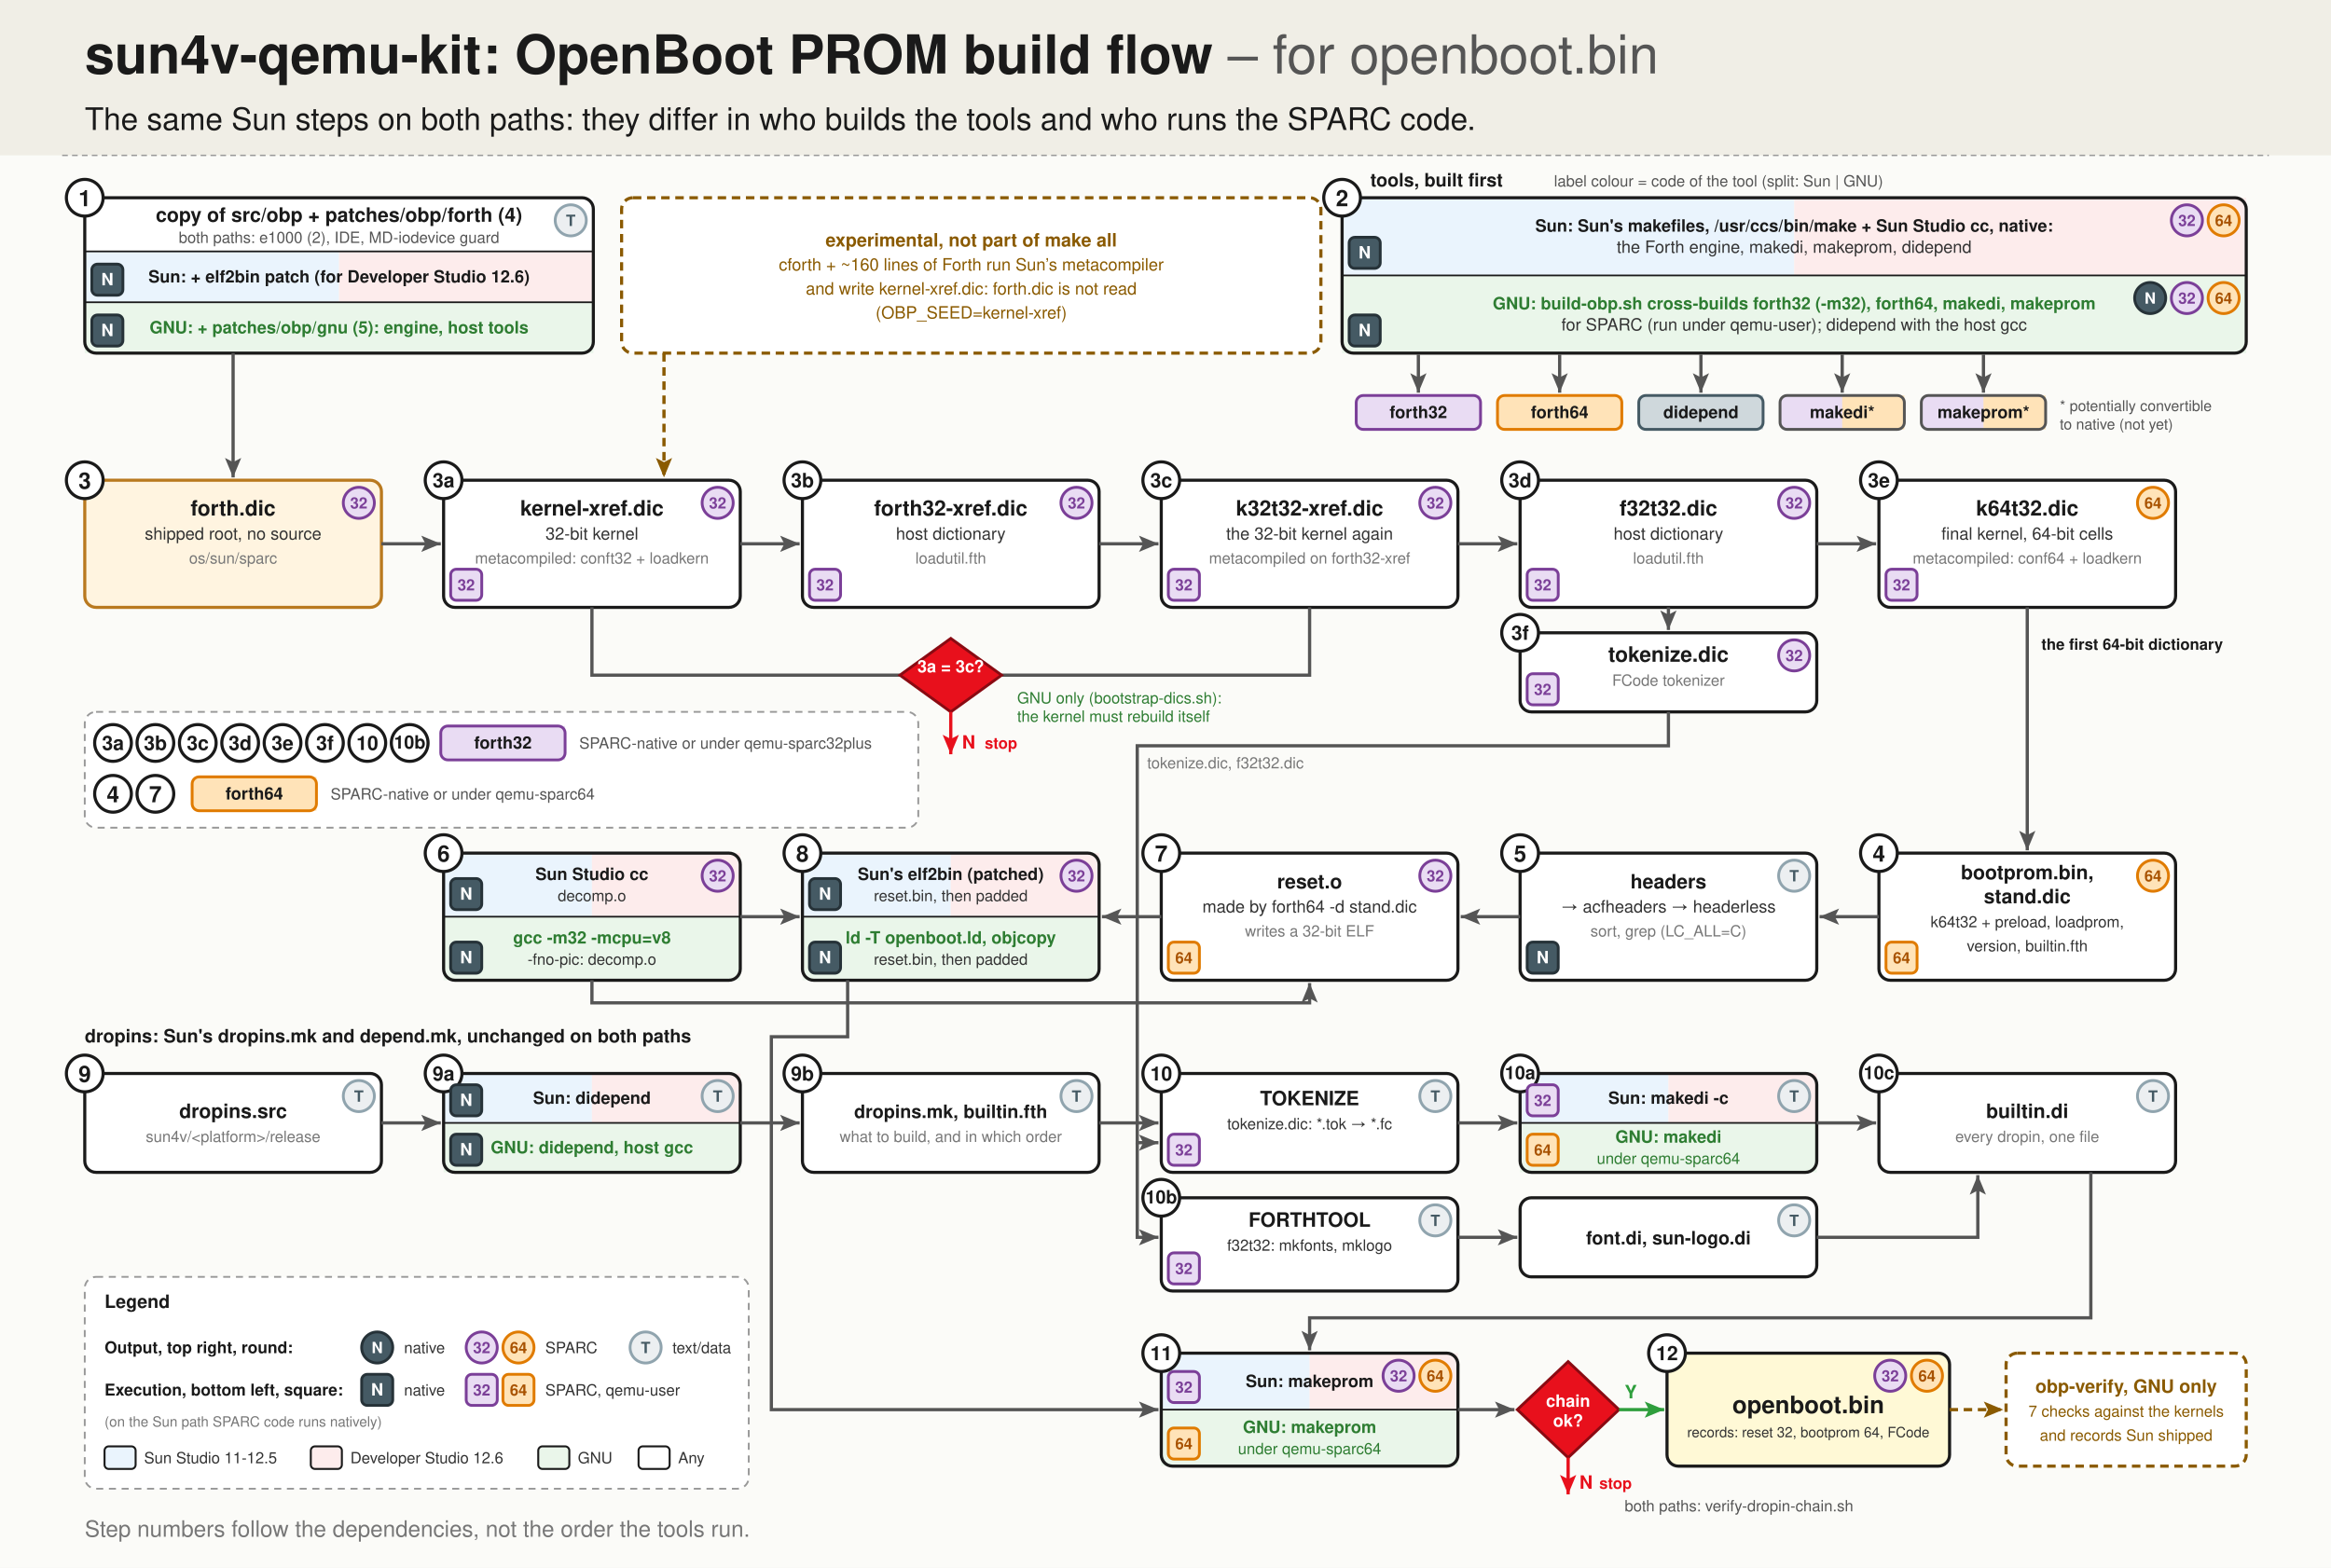
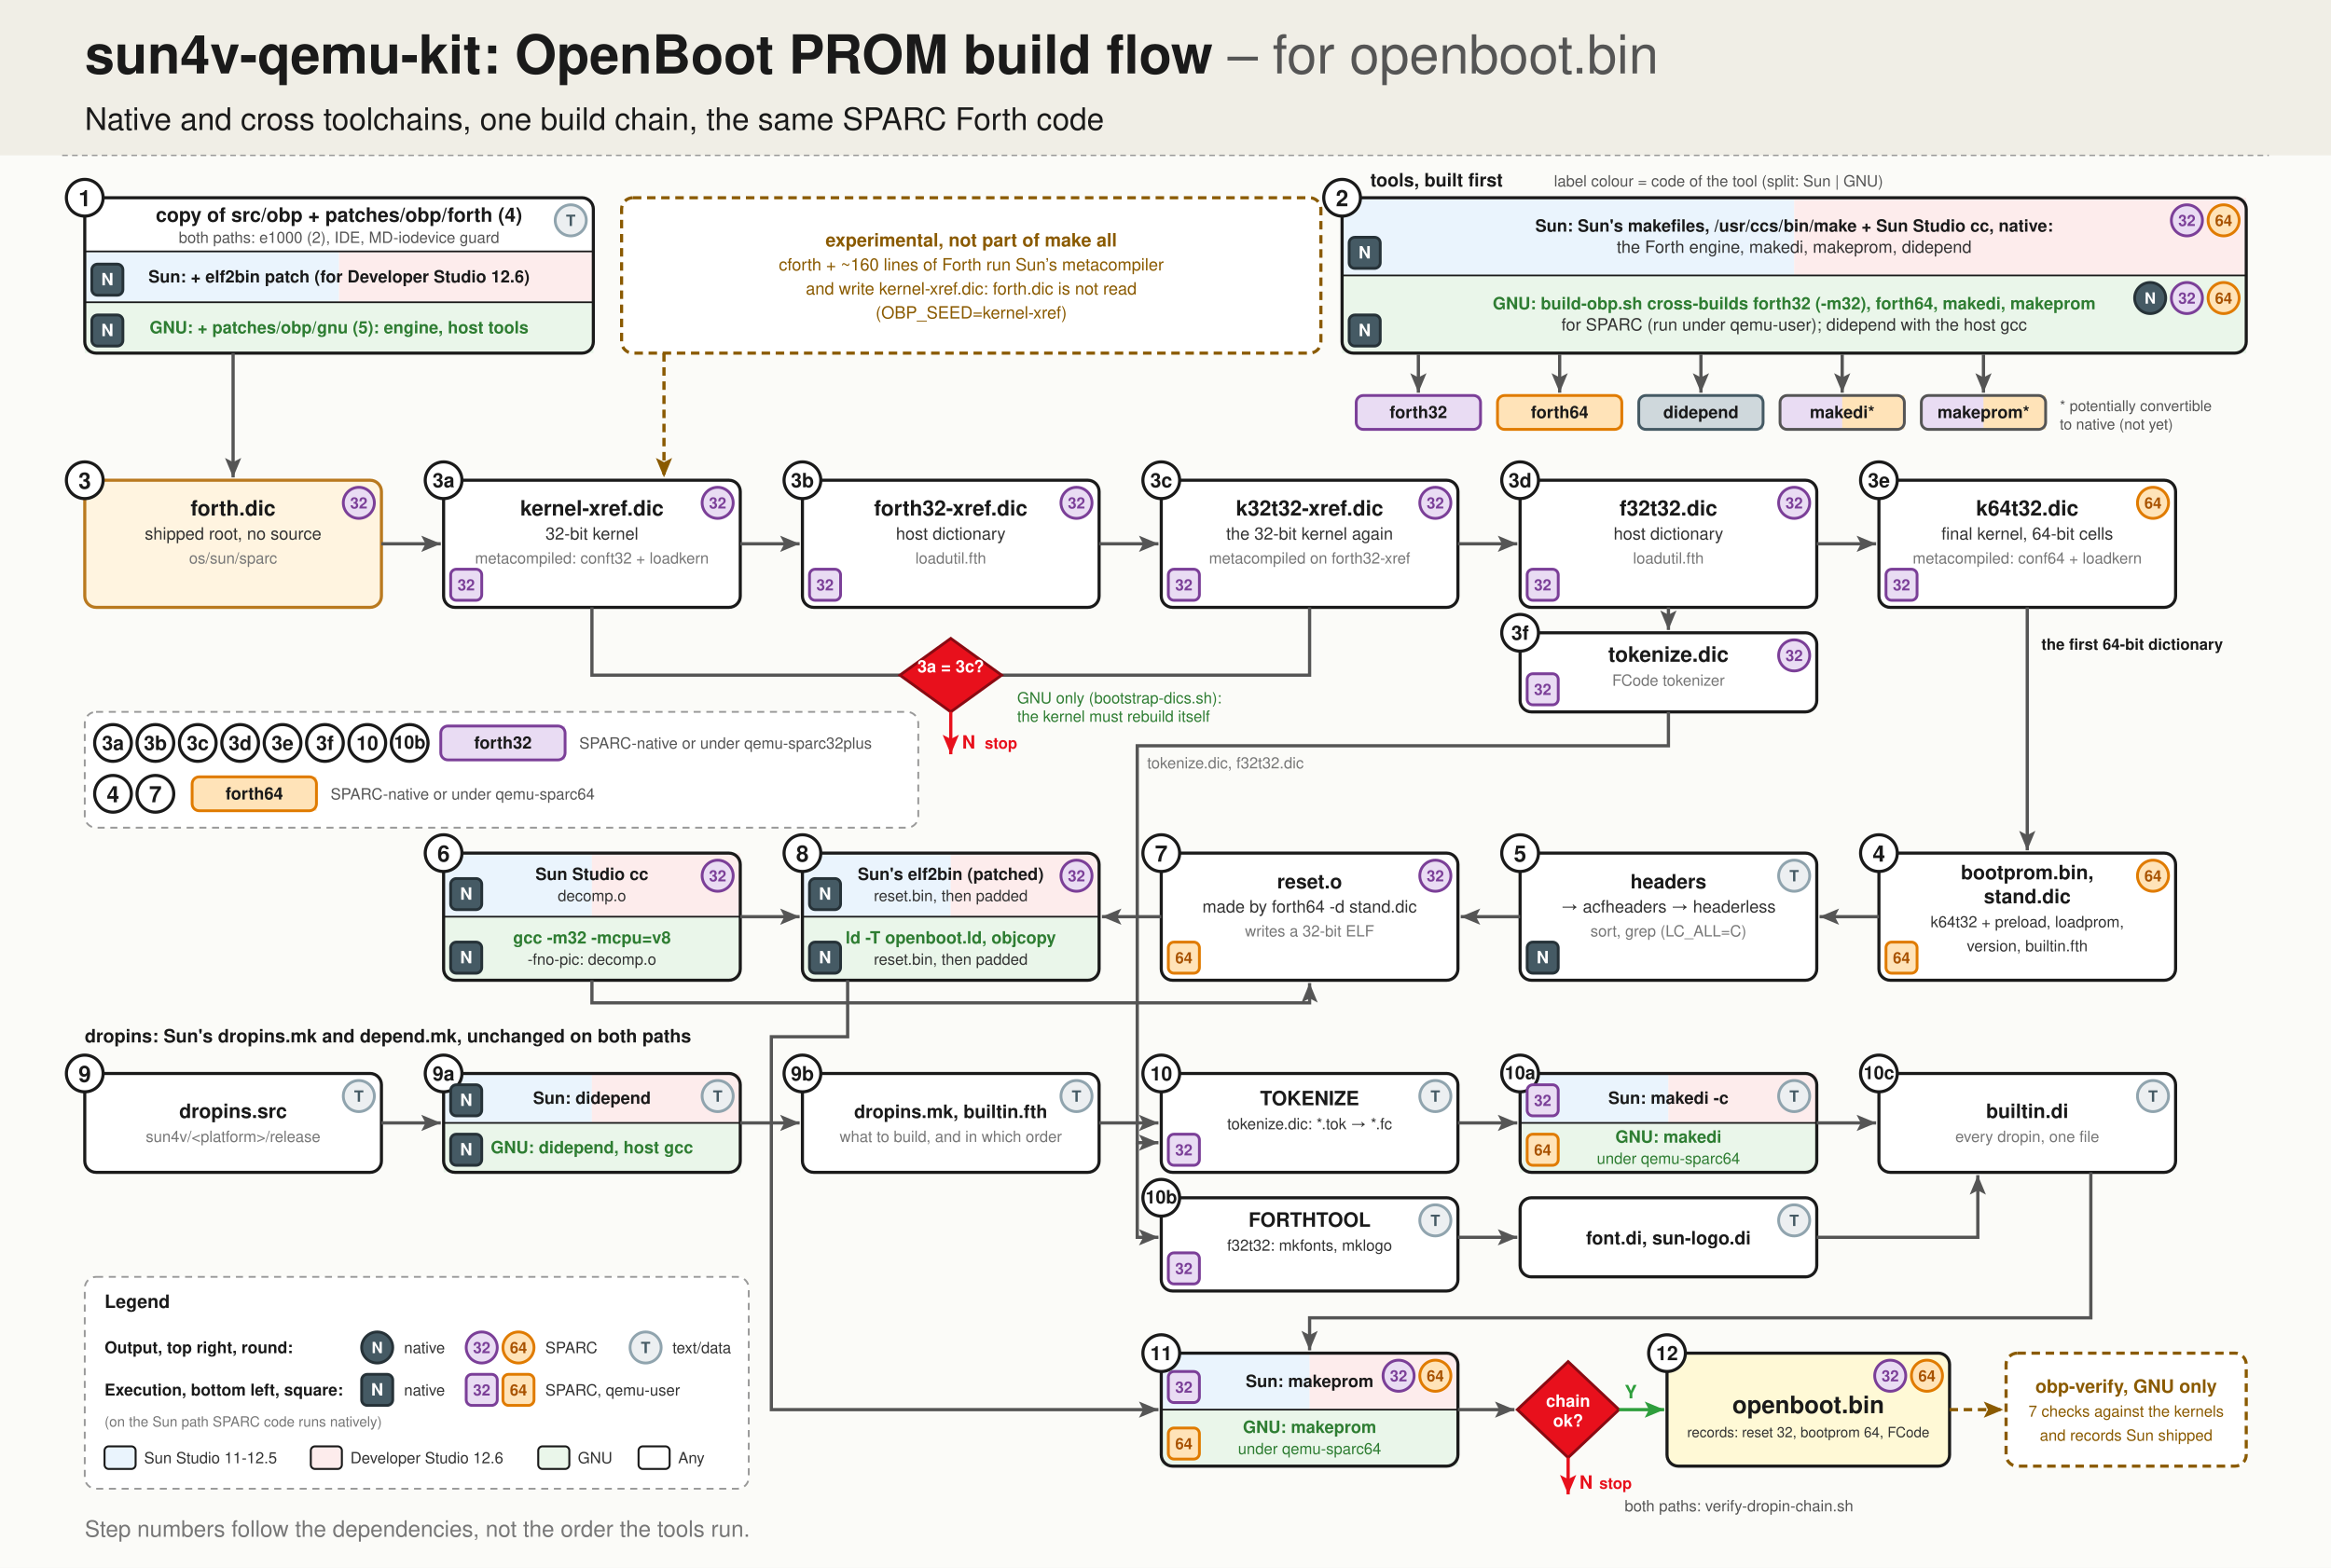
<svg xmlns="http://www.w3.org/2000/svg" viewBox="0 0 1650 1110" width="1650" height="1110" font-family="Helvetica, Arial, sans-serif">
  <defs>
    <marker id="ar" markerWidth="6" markerHeight="5" refX="6" refY="2.5" orient="auto">
      <path d="M0,0 L6,2.5 L0,5 L1.3,2.5 z" fill="#555" />
    </marker>
    <marker id="ark" markerWidth="6" markerHeight="5" refX="6" refY="2.5" orient="auto">
      <path d="M0,0 L6,2.5 L0,5 L1.3,2.5 z" fill="#8a5a00" />
    </marker>
    <marker id="arR" markerWidth="6" markerHeight="5" refX="6" refY="2.5" orient="auto">
      <path d="M0,0 L6,2.5 L0,5 L1.3,2.5 z" fill="#e8101c" />
    </marker>
    <marker id="argY" markerWidth="6" markerHeight="5" refX="6" refY="2.5" orient="auto">
      <path d="M0,0 L6,2.5 L0,5 L1.3,2.5 z" fill="#2e9e3c" />
    </marker>
  </defs>
  <rect width="1650" height="1110" fill="#fbfbf8" />
  <rect width="1650" height="110" fill="#f0eee6" />
  <text x="60" y="52" font-size="38" font-weight="700" fill="#1a1a1a">sun4v-qemu-kit: OpenBoot PROM build flow <tspan font-weight="400" fill="#555">– for openboot.bin</tspan>
  </text>
-   <text x="60" y="92" font-size="22" text-anchor="start" fill="#1a1a1a">The same Sun steps on both paths: they differ in who builds the tools and who runs the SPARC code.</text>
+   <text x="60" y="92" font-size="22" text-anchor="start" fill="#1a1a1a">Native and cross toolchains, one build chain, the same SPARC Forth code</text>
  <line x1="44" y1="110" x2="1606" y2="110" stroke="#999" stroke-width="1" stroke-dasharray="4 3" />
  <rect x="60" y="140" width="360" height="38" fill="#fff" />
  <rect x="60" y="178" width="180.0" height="36" fill="#eaf4fd" />
  <rect x="240.0" y="178" width="180.0" height="36" fill="#fdecec" />
  <rect x="60" y="214" width="360" height="36" fill="#eaf6ea" />
  <rect x="60" y="140" width="360" height="110" rx="8" fill="none" stroke="#1a1a1a" stroke-width="2.2" />
  <line x1="60" y1="178" x2="420" y2="178" stroke="#1a1a1a" stroke-width="1.2" />
  <line x1="60" y1="214" x2="420" y2="214" stroke="#1a1a1a" stroke-width="1.2" />
  <text x="240.0" y="157" font-size="14" font-weight="700" text-anchor="middle" fill="#1a1a1a">copy of src/obp + patches/obp/forth (4)</text>
  <text x="240.0" y="172" font-size="11" text-anchor="middle" fill="#555">both paths: e1000 (2), IDE, MD-iodevice guard</text>
  <text x="240.0" y="200" font-size="12" font-weight="700" text-anchor="middle" fill="#1a1a1a">Sun: + elf2bin patch (for Developer Studio 12.6)</text>
  <text x="240.0" y="236" font-size="12" font-weight="700" text-anchor="middle" fill="#2e7d32">GNU: + patches/obp/gnu (5): engine, host tools</text>
  <circle cx="60" cy="140" r="13" fill="#fff" stroke="#1a1a1a" stroke-width="2.2" />
  <text x="60" y="146" font-size="16" font-weight="700" text-anchor="middle" fill="#1a1a1a">1</text>
  <rect x="65" y="187" width="22" height="22" rx="4" fill="#455a64" stroke="#263238" stroke-width="2" />
  <text x="76" y="202" font-size="12" font-weight="700" text-anchor="middle" fill="#fff">N</text>
  <rect x="65" y="223" width="22" height="22" rx="4" fill="#455a64" stroke="#263238" stroke-width="2" />
  <text x="76" y="238" font-size="12" font-weight="700" text-anchor="middle" fill="#fff">N</text>
  <circle cx="404" cy="156" r="11" fill="#eceff1" stroke="#90a4ae" stroke-width="2" />
  <text x="404" y="160" font-size="11" font-weight="700" text-anchor="middle" fill="#455a64">T</text>
  <rect x="950" y="140" width="320.0" height="55.0" fill="#eaf4fd" />
  <rect x="1270.0" y="140" width="320.0" height="55.0" fill="#fdecec" />
  <rect x="950" y="195.0" width="640" height="55.0" fill="#eaf6ea" />
  <rect x="950" y="140" width="640" height="110" rx="8" fill="none" stroke="#1a1a1a" stroke-width="2.2" />
  <line x1="950" y1="195.0" x2="1590" y2="195.0" stroke="#1a1a1a" stroke-width="1.2" />
  <text x="1270.0" y="164.0" font-size="12" font-weight="700" text-anchor="middle" fill="#1a1a1a">Sun: Sun's makefiles, /usr/ccs/bin/make + Sun Studio cc, native:</text>
  <text x="1270.0" y="179.0" font-size="12" text-anchor="middle" fill="#333">the Forth engine, makedi, makeprom, didepend</text>
  <text x="1270.0" y="219.0" font-size="12" font-weight="700" text-anchor="middle" fill="#2e7d32">GNU: build-obp.sh cross-builds forth32 (-m32), forth64, makedi, makeprom</text>
  <text x="1270.0" y="234.0" font-size="12" text-anchor="middle" fill="#333">for SPARC (run under qemu-user); didepend with the host gcc</text>
  <circle cx="950" cy="140" r="13" fill="#fff" stroke="#1a1a1a" stroke-width="2.2" />
  <text x="950" y="146" font-size="16" font-weight="700" text-anchor="middle" fill="#1a1a1a">2</text>
  <rect x="955" y="168" width="22" height="22" rx="4" fill="#455a64" stroke="#263238" stroke-width="2" />
  <text x="966" y="183" font-size="12" font-weight="700" text-anchor="middle" fill="#fff">N</text>
  <rect x="955" y="223" width="22" height="22" rx="4" fill="#455a64" stroke="#263238" stroke-width="2" />
  <text x="966" y="238" font-size="12" font-weight="700" text-anchor="middle" fill="#fff">N</text>
  <circle cx="1574" cy="156" r="11" fill="#ffe3b8" stroke="#e07b00" stroke-width="2" />
  <text x="1574" y="160" font-size="11" font-weight="700" text-anchor="middle" fill="#a85200">64</text>
  <circle cx="1548" cy="156" r="11" fill="#e9dcf3" stroke="#7b3f98" stroke-width="2" />
  <text x="1548" y="160" font-size="11" font-weight="700" text-anchor="middle" fill="#7b3f98">32</text>
  <circle cx="1574" cy="211" r="11" fill="#ffe3b8" stroke="#e07b00" stroke-width="2" />
  <text x="1574" y="215" font-size="11" font-weight="700" text-anchor="middle" fill="#a85200">64</text>
  <circle cx="1548" cy="211" r="11" fill="#e9dcf3" stroke="#7b3f98" stroke-width="2" />
  <text x="1548" y="215" font-size="11" font-weight="700" text-anchor="middle" fill="#7b3f98">32</text>
  <circle cx="1522" cy="211" r="11" fill="#455a64" stroke="#263238" stroke-width="2" />
  <text x="1522" y="215" font-size="11" font-weight="700" text-anchor="middle" fill="#fff">N</text>
  <text x="970" y="132" font-size="13" font-weight="700" text-anchor="start" fill="#1a1a1a">tools, built first</text>
  <rect x="440" y="140" width="495" height="110" rx="8" fill="#fff" stroke="#8a5a00" stroke-width="2.2" stroke-dasharray="6 4" />
  <text x="687.5" y="174.5" font-size="13" font-weight="700" text-anchor="middle" fill="#8a5a00">experimental, not part of make all</text>
  <text x="687.5" y="191.5" font-size="12" text-anchor="middle" fill="#8a5a00">cforth + ~160 lines of Forth run Sun’s metacompiler</text>
  <text x="687.5" y="208.5" font-size="12" text-anchor="middle" fill="#8a5a00">and write kernel-xref.dic: forth.dic is not read</text>
  <text x="687.5" y="225.5" font-size="12" text-anchor="middle" fill="#8a5a00">(OBP_SEED=kernel-xref)</text>
  <g transform="translate(0,-52)">
    <rect x="60" y="392" width="210" height="90" rx="8" fill="#fff4e0" stroke="#b9791f" stroke-width="2.2" />
    <text x="165.0" y="417.0" font-size="15" font-weight="700" text-anchor="middle" fill="#1a1a1a">forth.dic</text>
    <text x="165.0" y="434.0" font-size="12" text-anchor="middle" fill="#333">shipped root, no source</text>
    <text x="165.0" y="451.0" font-size="11" text-anchor="middle" fill="#777">os/sun/sparc</text>
    <path d="M270,437.0 L312,437.0" fill="none" stroke="#555" stroke-width="2.3" marker-end="url(#ar)" />
    <rect x="314" y="392" width="210" height="90" rx="8" fill="#fff" stroke="#1a1a1a" stroke-width="2.2" />
    <text x="419.0" y="417.0" font-size="15" font-weight="700" text-anchor="middle" fill="#1a1a1a">kernel-xref.dic</text>
    <text x="419.0" y="434.0" font-size="12" text-anchor="middle" fill="#333">32-bit kernel</text>
    <text x="419.0" y="451.0" font-size="11" text-anchor="middle" fill="#777">metacompiled: conft32 + loadkern</text>
    <path d="M524,437.0 L566,437.0" fill="none" stroke="#555" stroke-width="2.3" marker-end="url(#ar)" />
    <rect x="568" y="392" width="210" height="90" rx="8" fill="#fff" stroke="#1a1a1a" stroke-width="2.2" />
    <text x="673.0" y="417.0" font-size="15" font-weight="700" text-anchor="middle" fill="#1a1a1a">forth32-xref.dic</text>
    <text x="673.0" y="434.0" font-size="12" text-anchor="middle" fill="#333">host dictionary</text>
    <text x="673.0" y="451.0" font-size="11" text-anchor="middle" fill="#777">loadutil.fth</text>
    <path d="M778,437.0 L820,437.0" fill="none" stroke="#555" stroke-width="2.3" marker-end="url(#ar)" />
    <rect x="822" y="392" width="210" height="90" rx="8" fill="#fff" stroke="#1a1a1a" stroke-width="2.2" />
    <text x="927.0" y="417.0" font-size="15" font-weight="700" text-anchor="middle" fill="#1a1a1a">k32t32-xref.dic</text>
    <text x="927.0" y="434.0" font-size="12" text-anchor="middle" fill="#333">the 32-bit kernel again</text>
    <text x="927.0" y="451.0" font-size="11" text-anchor="middle" fill="#777">metacompiled on forth32-xref</text>
    <path d="M1032,437.0 L1074,437.0" fill="none" stroke="#555" stroke-width="2.3" marker-end="url(#ar)" />
    <rect x="1076" y="392" width="210" height="90" rx="8" fill="#fff" stroke="#1a1a1a" stroke-width="2.2" />
    <text x="1181.0" y="417.0" font-size="15" font-weight="700" text-anchor="middle" fill="#1a1a1a">f32t32.dic</text>
    <text x="1181.0" y="434.0" font-size="12" text-anchor="middle" fill="#333">host dictionary</text>
    <text x="1181.0" y="451.0" font-size="11" text-anchor="middle" fill="#777">loadutil.fth</text>
    <path d="M1286,437.0 L1328,437.0" fill="none" stroke="#555" stroke-width="2.3" marker-end="url(#ar)" />
    <rect x="1330" y="392" width="210" height="90" rx="8" fill="#fff" stroke="#1a1a1a" stroke-width="2.2" />
    <text x="1435.0" y="417.0" font-size="15" font-weight="700" text-anchor="middle" fill="#1a1a1a">k64t32.dic</text>
    <text x="1435.0" y="434.0" font-size="12" text-anchor="middle" fill="#333">final kernel, 64-bit cells</text>
    <text x="1435.0" y="451.0" font-size="11" text-anchor="middle" fill="#777">metacompiled: conf64 + loadkern</text>
    <circle cx="60" cy="392" r="13" fill="#fff" stroke="#1a1a1a" stroke-width="2.2" />
    <text x="60" y="398" font-size="16" font-weight="700" text-anchor="middle" fill="#1a1a1a">3</text>
    <circle cx="314" cy="392" r="13" fill="#fff" stroke="#1a1a1a" stroke-width="2.2" />
    <text x="314" y="397" font-size="14" font-weight="700" text-anchor="middle" fill="#1a1a1a">3a</text>
    <circle cx="568" cy="392" r="13" fill="#fff" stroke="#1a1a1a" stroke-width="2.2" />
    <text x="568" y="397" font-size="14" font-weight="700" text-anchor="middle" fill="#1a1a1a">3b</text>
    <circle cx="822" cy="392" r="13" fill="#fff" stroke="#1a1a1a" stroke-width="2.2" />
    <text x="822" y="397" font-size="14" font-weight="700" text-anchor="middle" fill="#1a1a1a">3c</text>
    <circle cx="1076" cy="392" r="13" fill="#fff" stroke="#1a1a1a" stroke-width="2.2" />
    <text x="1076" y="397" font-size="14" font-weight="700" text-anchor="middle" fill="#1a1a1a">3d</text>
    <circle cx="1330" cy="392" r="13" fill="#fff" stroke="#1a1a1a" stroke-width="2.2" />
    <text x="1330" y="397" font-size="14" font-weight="700" text-anchor="middle" fill="#1a1a1a">3e</text>
    <circle cx="254" cy="408" r="11" fill="#e9dcf3" stroke="#7b3f98" stroke-width="2" />
    <text x="254" y="412" font-size="11" font-weight="700" text-anchor="middle" fill="#7b3f98">32</text>
    <circle cx="508" cy="408" r="11" fill="#e9dcf3" stroke="#7b3f98" stroke-width="2" />
    <text x="508" y="412" font-size="11" font-weight="700" text-anchor="middle" fill="#7b3f98">32</text>
    <rect x="319" y="455" width="22" height="22" rx="4" fill="#e9dcf3" stroke="#7b3f98" stroke-width="2" />
    <text x="330" y="470" font-size="11" font-weight="700" text-anchor="middle" fill="#7b3f98">32</text>
    <circle cx="762" cy="408" r="11" fill="#e9dcf3" stroke="#7b3f98" stroke-width="2" />
    <text x="762" y="412" font-size="11" font-weight="700" text-anchor="middle" fill="#7b3f98">32</text>
    <rect x="573" y="455" width="22" height="22" rx="4" fill="#e9dcf3" stroke="#7b3f98" stroke-width="2" />
    <text x="584" y="470" font-size="11" font-weight="700" text-anchor="middle" fill="#7b3f98">32</text>
    <circle cx="1016" cy="408" r="11" fill="#e9dcf3" stroke="#7b3f98" stroke-width="2" />
    <text x="1016" y="412" font-size="11" font-weight="700" text-anchor="middle" fill="#7b3f98">32</text>
    <rect x="827" y="455" width="22" height="22" rx="4" fill="#e9dcf3" stroke="#7b3f98" stroke-width="2" />
    <text x="838" y="470" font-size="11" font-weight="700" text-anchor="middle" fill="#7b3f98">32</text>
    <circle cx="1270" cy="408" r="11" fill="#e9dcf3" stroke="#7b3f98" stroke-width="2" />
    <text x="1270" y="412" font-size="11" font-weight="700" text-anchor="middle" fill="#7b3f98">32</text>
    <rect x="1081" y="455" width="22" height="22" rx="4" fill="#e9dcf3" stroke="#7b3f98" stroke-width="2" />
    <text x="1092" y="470" font-size="11" font-weight="700" text-anchor="middle" fill="#7b3f98">32</text>
    <circle cx="1524" cy="408" r="11" fill="#ffe3b8" stroke="#e07b00" stroke-width="2" />
    <text x="1524" y="412" font-size="11" font-weight="700" text-anchor="middle" fill="#a85200">64</text>
    <rect x="1335" y="455" width="22" height="22" rx="4" fill="#e9dcf3" stroke="#7b3f98" stroke-width="2" />
    <text x="1346" y="470" font-size="11" font-weight="700" text-anchor="middle" fill="#7b3f98">32</text>
    <text x="1445.0" y="512" font-size="11" font-weight="700" text-anchor="start" fill="#1a1a1a">the first 64-bit dictionary</text>
    <rect x="1076" y="500" width="210" height="56" rx="8" fill="#fff" stroke="#1a1a1a" stroke-width="2.2" />
    <text x="1181.0" y="520.5" font-size="15" font-weight="700" text-anchor="middle" fill="#1a1a1a">tokenize.dic</text>
    <text x="1181.0" y="537.5" font-size="11" text-anchor="middle" fill="#777">FCode tokenizer</text>
    <circle cx="1076" cy="500" r="13" fill="#fff" stroke="#1a1a1a" stroke-width="2.2" />
    <text x="1076" y="505" font-size="14" font-weight="700" text-anchor="middle" fill="#1a1a1a">3f</text>
    <circle cx="1270" cy="516" r="11" fill="#e9dcf3" stroke="#7b3f98" stroke-width="2" />
    <text x="1270" y="520" font-size="11" font-weight="700" text-anchor="middle" fill="#7b3f98">32</text>
    <rect x="1081" y="529" width="22" height="22" rx="4" fill="#e9dcf3" stroke="#7b3f98" stroke-width="2" />
    <text x="1092" y="544" font-size="11" font-weight="700" text-anchor="middle" fill="#7b3f98">32</text>
    <path d="M1181,482 L1181,498" fill="none" stroke="#555" stroke-width="2.3" marker-end="url(#ar)" />
    <path d="M419,482 L419,530 L637,530" fill="none" stroke="#555" stroke-width="2.3" />
    <path d="M927,482 L927,530 L709,530" fill="none" stroke="#555" stroke-width="2.3" />
    <polygon points="673,504 709,530 673,556 637,530" fill="#e8101c" stroke="#8a0a12" stroke-width="2" />
    <text x="673" y="528" font-size="12" font-weight="700" text-anchor="middle" fill="#fff">3a = 3c?</text>
    <text x="673" y="542" font-size="12" font-weight="700" text-anchor="middle" fill="#fff" />
    <line x1="673" y1="556" x2="673" y2="586" stroke="#e8101c" stroke-width="2.3" marker-end="url(#arR)" />
    <text x="681" y="582" font-size="13" font-weight="700" text-anchor="start" fill="#e8101c">N</text>
    <text x="697" y="582" font-size="11" font-weight="700" text-anchor="start" fill="#e8101c">stop</text>
    <text x="720" y="550" font-size="11" text-anchor="start" fill="#2e7d32">GNU only (bootstrap-dics.sh):</text>
    <text x="720" y="563" font-size="11" text-anchor="start" fill="#2e7d32">the kernel must rebuild itself</text>
    <rect x="60" y="556" width="590" height="82" rx="8" fill="#fff" stroke="#999" stroke-width="1.3" stroke-dasharray="5 4" />
    <circle cx="80" cy="578" r="13" fill="#fff" stroke="#1a1a1a" stroke-width="2.2" />
    <text x="80" y="583" font-size="14" font-weight="700" text-anchor="middle" fill="#1a1a1a">3a</text>
    <circle cx="110" cy="578" r="13" fill="#fff" stroke="#1a1a1a" stroke-width="2.2" />
    <text x="110" y="583" font-size="14" font-weight="700" text-anchor="middle" fill="#1a1a1a">3b</text>
    <circle cx="140" cy="578" r="13" fill="#fff" stroke="#1a1a1a" stroke-width="2.2" />
    <text x="140" y="583" font-size="14" font-weight="700" text-anchor="middle" fill="#1a1a1a">3c</text>
    <circle cx="170" cy="578" r="13" fill="#fff" stroke="#1a1a1a" stroke-width="2.2" />
    <text x="170" y="583" font-size="14" font-weight="700" text-anchor="middle" fill="#1a1a1a">3d</text>
    <circle cx="200" cy="578" r="13" fill="#fff" stroke="#1a1a1a" stroke-width="2.2" />
    <text x="200" y="583" font-size="14" font-weight="700" text-anchor="middle" fill="#1a1a1a">3e</text>
    <circle cx="230" cy="578" r="13" fill="#fff" stroke="#1a1a1a" stroke-width="2.2" />
    <text x="230" y="583" font-size="14" font-weight="700" text-anchor="middle" fill="#1a1a1a">3f</text>
    <circle cx="260" cy="578" r="13" fill="#fff" stroke="#1a1a1a" stroke-width="2.2" />
    <text x="260" y="583" font-size="14" font-weight="700" text-anchor="middle" fill="#1a1a1a">10</text>
    <circle cx="290" cy="578" r="13" fill="#fff" stroke="#1a1a1a" stroke-width="2.2" />
    <text x="290" y="582" font-size="13" font-weight="700" text-anchor="middle" fill="#1a1a1a">10b</text>
    <circle cx="80" cy="614" r="13" fill="#fff" stroke="#1a1a1a" stroke-width="2.2" />
    <text x="80" y="620" font-size="16" font-weight="700" text-anchor="middle" fill="#1a1a1a">4</text>
    <circle cx="110" cy="614" r="13" fill="#fff" stroke="#1a1a1a" stroke-width="2.2" />
    <text x="110" y="620" font-size="16" font-weight="700" text-anchor="middle" fill="#1a1a1a">7</text>
    <rect x="1330" y="656" width="210" height="90" rx="8" fill="#fff" stroke="#1a1a1a" stroke-width="2.2" />
    <text x="1435.0" y="674.5" font-size="14" font-weight="700" text-anchor="middle" fill="#1a1a1a">bootprom.bin,</text>
    <text x="1435.0" y="691.5" font-size="14" font-weight="700" text-anchor="middle" fill="#1a1a1a">stand.dic</text>
    <text x="1435.0" y="708.5" font-size="11" text-anchor="middle" fill="#333">k64t32 + preload, loadprom,</text>
    <text x="1435.0" y="725.5" font-size="11" text-anchor="middle" fill="#333">version, builtin.fth</text>
    <circle cx="1330" cy="656" r="13" fill="#fff" stroke="#1a1a1a" stroke-width="2.2" />
    <text x="1330" y="662" font-size="16" font-weight="700" text-anchor="middle" fill="#1a1a1a">4</text>
    <circle cx="1524" cy="672" r="11" fill="#ffe3b8" stroke="#e07b00" stroke-width="2" />
    <text x="1524" y="676" font-size="11" font-weight="700" text-anchor="middle" fill="#a85200">64</text>
    <rect x="1335" y="719" width="22" height="22" rx="4" fill="#ffe3b8" stroke="#e07b00" stroke-width="2" />
    <text x="1346" y="734" font-size="11" font-weight="700" text-anchor="middle" fill="#a85200">64</text>
    <path d="M1435,482 L1435,654" fill="none" stroke="#555" stroke-width="2.3" marker-end="url(#ar)" />
    <rect x="1076" y="656" width="210" height="90" rx="8" fill="#fff" stroke="#1a1a1a" stroke-width="2.2" />
    <text x="1181.0" y="681.0" font-size="14" font-weight="700" text-anchor="middle" fill="#1a1a1a">headers</text>
    <text x="1181.0" y="698.0" font-size="12" text-anchor="middle" fill="#333">→ acfheaders → headerless</text>
    <text x="1181.0" y="715.0" font-size="11" text-anchor="middle" fill="#777">sort, grep (LC_ALL=C)</text>
    <circle cx="1076" cy="656" r="13" fill="#fff" stroke="#1a1a1a" stroke-width="2.2" />
    <text x="1076" y="662" font-size="16" font-weight="700" text-anchor="middle" fill="#1a1a1a">5</text>
    <rect x="1081" y="719" width="22" height="22" rx="4" fill="#455a64" stroke="#263238" stroke-width="2" />
    <text x="1092" y="734" font-size="12" font-weight="700" text-anchor="middle" fill="#fff">N</text>
    <circle cx="1270" cy="672" r="11" fill="#eceff1" stroke="#90a4ae" stroke-width="2" />
    <text x="1270" y="676" font-size="11" font-weight="700" text-anchor="middle" fill="#455a64">T</text>
    <path d="M1330,701.0 L1288,701.0" fill="none" stroke="#555" stroke-width="2.3" marker-end="url(#ar)" />
    <rect x="314" y="656" width="105.0" height="45.0" fill="#eaf4fd" />
    <rect x="419.0" y="656" width="105.0" height="45.0" fill="#fdecec" />
    <rect x="314" y="701.0" width="210" height="45.0" fill="#eaf6ea" />
    <rect x="314" y="656" width="210" height="90" rx="8" fill="none" stroke="#1a1a1a" stroke-width="2.2" />
    <line x1="314" y1="701.0" x2="524" y2="701.0" stroke="#1a1a1a" stroke-width="1.2" />
    <text x="419.0" y="675.0" font-size="12" font-weight="700" text-anchor="middle" fill="#1a1a1a">Sun Studio cc</text>
    <text x="419.0" y="690.0" font-size="11" text-anchor="middle" fill="#333">decomp.o</text>
    <text x="419.0" y="720.0" font-size="12" font-weight="700" text-anchor="middle" fill="#2e7d32">gcc -m32 -mcpu=v8</text>
    <text x="419.0" y="735.0" font-size="11" text-anchor="middle" fill="#333">-fno-pic: decomp.o</text>
    <circle cx="314" cy="656" r="13" fill="#fff" stroke="#1a1a1a" stroke-width="2.2" />
    <text x="314" y="662" font-size="16" font-weight="700" text-anchor="middle" fill="#1a1a1a">6</text>
    <circle cx="508" cy="672" r="11" fill="#e9dcf3" stroke="#7b3f98" stroke-width="2" />
    <text x="508" y="676" font-size="11" font-weight="700" text-anchor="middle" fill="#7b3f98">32</text>
    <rect x="319" y="674.0" width="22" height="22" rx="4" fill="#455a64" stroke="#263238" stroke-width="2" />
    <text x="330" y="689.0" font-size="12" font-weight="700" text-anchor="middle" fill="#fff">N</text>
    <rect x="319" y="719" width="22" height="22" rx="4" fill="#455a64" stroke="#263238" stroke-width="2" />
    <text x="330" y="734" font-size="12" font-weight="700" text-anchor="middle" fill="#fff">N</text>
    <rect x="822" y="656" width="210" height="90" rx="8" fill="#fff" stroke="#1a1a1a" stroke-width="2.2" />
    <text x="927.0" y="681.0" font-size="14" font-weight="700" text-anchor="middle" fill="#1a1a1a">reset.o</text>
    <text x="927.0" y="698.0" font-size="12" text-anchor="middle" fill="#333">made by forth64 -d stand.dic</text>
    <text x="927.0" y="715.0" font-size="11" text-anchor="middle" fill="#777">writes a 32-bit ELF</text>
    <circle cx="822" cy="656" r="13" fill="#fff" stroke="#1a1a1a" stroke-width="2.2" />
    <text x="822" y="662" font-size="16" font-weight="700" text-anchor="middle" fill="#1a1a1a">7</text>
    <circle cx="1016" cy="672" r="11" fill="#e9dcf3" stroke="#7b3f98" stroke-width="2" />
    <text x="1016" y="676" font-size="11" font-weight="700" text-anchor="middle" fill="#7b3f98">32</text>
    <rect x="827" y="719" width="22" height="22" rx="4" fill="#ffe3b8" stroke="#e07b00" stroke-width="2" />
    <text x="838" y="734" font-size="11" font-weight="700" text-anchor="middle" fill="#a85200">64</text>
    <path d="M1076,701.0 L1034,701.0" fill="none" stroke="#555" stroke-width="2.3" marker-end="url(#ar)" />
    <rect x="568" y="656" width="105.0" height="45.0" fill="#eaf4fd" />
    <rect x="673.0" y="656" width="105.0" height="45.0" fill="#fdecec" />
    <rect x="568" y="701.0" width="210" height="45.0" fill="#eaf6ea" />
    <rect x="568" y="656" width="210" height="90" rx="8" fill="none" stroke="#1a1a1a" stroke-width="2.2" />
    <line x1="568" y1="701.0" x2="778" y2="701.0" stroke="#1a1a1a" stroke-width="1.2" />
    <text x="673.0" y="675.0" font-size="12" font-weight="700" text-anchor="middle" fill="#1a1a1a">Sun's elf2bin (patched)</text>
    <text x="673.0" y="690.0" font-size="11" text-anchor="middle" fill="#333">reset.bin, then padded</text>
    <text x="673.0" y="720.0" font-size="12" font-weight="700" text-anchor="middle" fill="#2e7d32">ld -T openboot.ld, objcopy</text>
    <text x="673.0" y="735.0" font-size="11" text-anchor="middle" fill="#333">reset.bin, then padded</text>
    <circle cx="568" cy="656" r="13" fill="#fff" stroke="#1a1a1a" stroke-width="2.2" />
    <text x="568" y="662" font-size="16" font-weight="700" text-anchor="middle" fill="#1a1a1a">8</text>
    <circle cx="762" cy="672" r="11" fill="#e9dcf3" stroke="#7b3f98" stroke-width="2" />
    <text x="762" y="676" font-size="11" font-weight="700" text-anchor="middle" fill="#7b3f98">32</text>
    <rect x="573" y="674.0" width="22" height="22" rx="4" fill="#455a64" stroke="#263238" stroke-width="2" />
    <text x="584" y="689.0" font-size="12" font-weight="700" text-anchor="middle" fill="#fff">N</text>
    <rect x="573" y="719" width="22" height="22" rx="4" fill="#455a64" stroke="#263238" stroke-width="2" />
    <text x="584" y="734" font-size="12" font-weight="700" text-anchor="middle" fill="#fff">N</text>
    <path d="M822,701.0 L780,701.0" fill="none" stroke="#555" stroke-width="2.3" marker-end="url(#ar)" />
    <path d="M524,701.0 L566,701.0" fill="none" stroke="#555" stroke-width="2.3" marker-end="url(#ar)" />
    <path d="M419,746 L419,762 L927,762 L927,748" fill="none" stroke="#555" stroke-width="2.3" marker-end="url(#ar)" />
    <text x="60" y="790" font-size="13" font-weight="700" text-anchor="start" fill="#1a1a1a">dropins: Sun's dropins.mk and depend.mk, unchanged on both paths</text>
    <rect x="60" y="812" width="210" height="70" rx="8" fill="#fff" stroke="#1a1a1a" stroke-width="2.2" />
    <text x="165.0" y="843.5" font-size="14" font-weight="700" text-anchor="middle" fill="#1a1a1a">dropins.src</text>
    <text x="165.0" y="860.5" font-size="11" text-anchor="middle" fill="#777">sun4v/&lt;platform&gt;/release</text>
    <circle cx="60" cy="812" r="13" fill="#fff" stroke="#1a1a1a" stroke-width="2.2" />
    <text x="60" y="818" font-size="16" font-weight="700" text-anchor="middle" fill="#1a1a1a">9</text>
    <circle cx="254" cy="828" r="11" fill="#eceff1" stroke="#90a4ae" stroke-width="2" />
    <text x="254" y="832" font-size="11" font-weight="700" text-anchor="middle" fill="#455a64">T</text>
    <rect x="314" y="812" width="105.0" height="35.0" fill="#eaf4fd" />
    <rect x="419.0" y="812" width="105.0" height="35.0" fill="#fdecec" />
    <rect x="314" y="847.0" width="210" height="35.0" fill="#eaf6ea" />
    <rect x="314" y="812" width="210" height="70" rx="8" fill="none" stroke="#1a1a1a" stroke-width="2.2" />
    <line x1="314" y1="847.0" x2="524" y2="847.0" stroke="#1a1a1a" stroke-width="1.2" />
    <text x="419.0" y="833.5" font-size="12" font-weight="700" text-anchor="middle" fill="#1a1a1a">Sun: didepend</text>
    <text x="419.0" y="868.5" font-size="12" font-weight="700" text-anchor="middle" fill="#2e7d32">GNU: didepend, host gcc</text>
    <circle cx="314" cy="812" r="13" fill="#fff" stroke="#1a1a1a" stroke-width="2.2" />
    <text x="314" y="817" font-size="14" font-weight="700" text-anchor="middle" fill="#1a1a1a">9a</text>
    <rect x="319" y="820.0" width="22" height="22" rx="4" fill="#455a64" stroke="#263238" stroke-width="2" />
    <text x="330" y="835.0" font-size="12" font-weight="700" text-anchor="middle" fill="#fff">N</text>
    <rect x="319" y="855" width="22" height="22" rx="4" fill="#455a64" stroke="#263238" stroke-width="2" />
    <text x="330" y="870" font-size="12" font-weight="700" text-anchor="middle" fill="#fff">N</text>
    <circle cx="508" cy="828" r="11" fill="#eceff1" stroke="#90a4ae" stroke-width="2" />
    <text x="508" y="832" font-size="11" font-weight="700" text-anchor="middle" fill="#455a64">T</text>
    <path d="M270,847.0 L312,847.0" fill="none" stroke="#555" stroke-width="2.3" marker-end="url(#ar)" />
    <rect x="568" y="812" width="210" height="70" rx="8" fill="#fff" stroke="#1a1a1a" stroke-width="2.2" />
    <text x="673.0" y="843.5" font-size="13" font-weight="700" text-anchor="middle" fill="#1a1a1a">dropins.mk, builtin.fth</text>
    <text x="673.0" y="860.5" font-size="11" text-anchor="middle" fill="#777">what to build, and in which order</text>
    <circle cx="568" cy="812" r="13" fill="#fff" stroke="#1a1a1a" stroke-width="2.2" />
    <text x="568" y="817" font-size="14" font-weight="700" text-anchor="middle" fill="#1a1a1a">9b</text>
    <circle cx="762" cy="828" r="11" fill="#eceff1" stroke="#90a4ae" stroke-width="2" />
    <text x="762" y="832" font-size="11" font-weight="700" text-anchor="middle" fill="#455a64">T</text>
    <path d="M524,847.0 L566,847.0" fill="none" stroke="#555" stroke-width="2.3" marker-end="url(#ar)" />
    <rect x="822" y="812" width="210" height="70" rx="8" fill="#fff" stroke="#1a1a1a" stroke-width="2.2" />
    <text x="927.0" y="834.5" font-size="14" font-weight="700" text-anchor="middle" fill="#1a1a1a">TOKENIZE</text>
    <text x="927.0" y="851.5" font-size="11" text-anchor="middle" fill="#333">tokenize.dic: *.tok → *.fc</text>
    <circle cx="822" cy="812" r="13" fill="#fff" stroke="#1a1a1a" stroke-width="2.2" />
    <text x="822" y="817" font-size="14" font-weight="700" text-anchor="middle" fill="#1a1a1a">10</text>
    <rect x="827" y="855" width="22" height="22" rx="4" fill="#e9dcf3" stroke="#7b3f98" stroke-width="2" />
    <text x="838" y="870" font-size="11" font-weight="700" text-anchor="middle" fill="#7b3f98">32</text>
    <circle cx="1016" cy="828" r="11" fill="#eceff1" stroke="#90a4ae" stroke-width="2" />
    <text x="1016" y="832" font-size="11" font-weight="700" text-anchor="middle" fill="#455a64">T</text>
    <path d="M778,847.0 L820,847.0" fill="none" stroke="#555" stroke-width="2.3" marker-end="url(#ar)" />
    <rect x="1076" y="812" width="105.0" height="35.0" fill="#eaf4fd" />
    <rect x="1181.0" y="812" width="105.0" height="35.0" fill="#fdecec" />
    <rect x="1076" y="847.0" width="210" height="35.0" fill="#eaf6ea" />
    <rect x="1076" y="812" width="210" height="70" rx="8" fill="none" stroke="#1a1a1a" stroke-width="2.2" />
    <line x1="1076" y1="847.0" x2="1286" y2="847.0" stroke="#1a1a1a" stroke-width="1.2" />
    <text x="1181.0" y="833.5" font-size="12" font-weight="700" text-anchor="middle" fill="#1a1a1a">Sun: makedi -c</text>
    <text x="1181.0" y="861.0" font-size="12" font-weight="700" text-anchor="middle" fill="#2e7d32">GNU: makedi</text>
    <text x="1181.0" y="876.0" font-size="11" text-anchor="middle" fill="#2e7d32">under qemu-sparc64</text>
    <circle cx="1076" cy="812" r="13" fill="#fff" stroke="#1a1a1a" stroke-width="2.2" />
    <text x="1076" y="816" font-size="13" font-weight="700" text-anchor="middle" fill="#1a1a1a">10a</text>
    <rect x="1081" y="820.0" width="22" height="22" rx="4" fill="#e9dcf3" stroke="#7b3f98" stroke-width="2" />
    <text x="1092" y="835.0" font-size="11" font-weight="700" text-anchor="middle" fill="#7b3f98">32</text>
    <rect x="1081" y="855" width="22" height="22" rx="4" fill="#ffe3b8" stroke="#e07b00" stroke-width="2" />
    <text x="1092" y="870" font-size="11" font-weight="700" text-anchor="middle" fill="#a85200">64</text>
    <circle cx="1270" cy="828" r="11" fill="#eceff1" stroke="#90a4ae" stroke-width="2" />
    <text x="1270" y="832" font-size="11" font-weight="700" text-anchor="middle" fill="#455a64">T</text>
    <path d="M1032,847.0 L1074,847.0" fill="none" stroke="#555" stroke-width="2.3" marker-end="url(#ar)" />
    <rect x="1330" y="812" width="210" height="70" rx="8" fill="#fff" stroke="#1a1a1a" stroke-width="2.2" />
    <text x="1435.0" y="843.5" font-size="14" font-weight="700" text-anchor="middle" fill="#1a1a1a">builtin.di</text>
    <text x="1435.0" y="860.5" font-size="11" text-anchor="middle" fill="#777">every dropin, one file</text>
    <circle cx="1330" cy="812" r="13" fill="#fff" stroke="#1a1a1a" stroke-width="2.2" />
    <text x="1330" y="816" font-size="13" font-weight="700" text-anchor="middle" fill="#1a1a1a">10c</text>
    <circle cx="1524" cy="828" r="11" fill="#eceff1" stroke="#90a4ae" stroke-width="2" />
    <text x="1524" y="832" font-size="11" font-weight="700" text-anchor="middle" fill="#455a64">T</text>
    <path d="M1286,847.0 L1328,847.0" fill="none" stroke="#555" stroke-width="2.3" marker-end="url(#ar)" />
    <rect x="822" y="900" width="210" height="66" rx="8" fill="#fff" stroke="#1a1a1a" stroke-width="2.2" />
    <text x="927.0" y="920.5" font-size="14" font-weight="700" text-anchor="middle" fill="#1a1a1a">FORTHTOOL</text>
    <text x="927.0" y="937.5" font-size="11" text-anchor="middle" fill="#333">f32t32: mkfonts, mklogo</text>
    <circle cx="822" cy="900" r="13" fill="#fff" stroke="#1a1a1a" stroke-width="2.2" />
    <text x="822" y="904" font-size="13" font-weight="700" text-anchor="middle" fill="#1a1a1a">10b</text>
    <rect x="827" y="939" width="22" height="22" rx="4" fill="#e9dcf3" stroke="#7b3f98" stroke-width="2" />
    <text x="838" y="954" font-size="11" font-weight="700" text-anchor="middle" fill="#7b3f98">32</text>
    <circle cx="1016" cy="916" r="11" fill="#eceff1" stroke="#90a4ae" stroke-width="2" />
    <text x="1016" y="920" font-size="11" font-weight="700" text-anchor="middle" fill="#455a64">T</text>
    <rect x="1076" y="900" width="210" height="56" rx="8" fill="#fff" stroke="#1a1a1a" stroke-width="2.2" />
    <text x="1181.0" y="933.0" font-size="13" font-weight="700" text-anchor="middle" fill="#1a1a1a">font.di, sun-logo.di</text>
    <circle cx="1270" cy="916" r="11" fill="#eceff1" stroke="#90a4ae" stroke-width="2" />
    <text x="1270" y="920" font-size="11" font-weight="700" text-anchor="middle" fill="#455a64">T</text>
    <path d="M1032,928 L1074,928" fill="none" stroke="#555" stroke-width="2.3" marker-end="url(#ar)" />
    <path d="M1286,928 L1400,928 L1400,884" fill="none" stroke="#555" stroke-width="2.3" marker-end="url(#ar)" />
    <path d="M1181,556 L1181,580 L805,580 L805,861.0 L820,861.0" fill="none" stroke="#555" stroke-width="2.3" marker-end="url(#ar)" />
    <path d="M805,861.0 L805,928 L820,928" fill="none" stroke="#555" stroke-width="2.3" marker-end="url(#ar)" />
    <text x="812" y="596" font-size="11" text-anchor="start" fill="#777">tokenize.dic, f32t32.dic</text>
    <rect x="822" y="1010" width="105.0" height="40.0" fill="#eaf4fd" />
    <rect x="927.0" y="1010" width="105.0" height="40.0" fill="#fdecec" />
    <rect x="822" y="1050.0" width="210" height="40.0" fill="#eaf6ea" />
    <rect x="822" y="1010" width="210" height="80" rx="8" fill="none" stroke="#1a1a1a" stroke-width="2.2" />
    <line x1="822" y1="1050.0" x2="1032" y2="1050.0" stroke="#1a1a1a" stroke-width="1.2" />
    <text x="927.0" y="1034.0" font-size="12" font-weight="700" text-anchor="middle" fill="#1a1a1a">Sun: makeprom</text>
    <text x="927.0" y="1066.5" font-size="12" font-weight="700" text-anchor="middle" fill="#2e7d32">GNU: makeprom</text>
    <text x="927.0" y="1081.5" font-size="11" text-anchor="middle" fill="#2e7d32">under qemu-sparc64</text>
    <circle cx="822" cy="1010" r="13" fill="#fff" stroke="#1a1a1a" stroke-width="2.2" />
    <text x="822" y="1015" font-size="14" font-weight="700" text-anchor="middle" fill="#1a1a1a">11</text>
    <rect x="827" y="1023.0" width="22" height="22" rx="4" fill="#e9dcf3" stroke="#7b3f98" stroke-width="2" />
    <text x="838" y="1038.0" font-size="11" font-weight="700" text-anchor="middle" fill="#7b3f98">32</text>
    <rect x="827" y="1063" width="22" height="22" rx="4" fill="#ffe3b8" stroke="#e07b00" stroke-width="2" />
    <text x="838" y="1078" font-size="11" font-weight="700" text-anchor="middle" fill="#a85200">64</text>
    <circle cx="1016" cy="1026" r="11" fill="#ffe3b8" stroke="#e07b00" stroke-width="2" />
    <text x="1016" y="1030" font-size="11" font-weight="700" text-anchor="middle" fill="#a85200">64</text>
    <circle cx="990" cy="1026" r="11" fill="#e9dcf3" stroke="#7b3f98" stroke-width="2" />
    <text x="990" y="1030" font-size="11" font-weight="700" text-anchor="middle" fill="#7b3f98">32</text>
    <path d="M600,746 L600,786 L546,786 L546,1050.0 L820,1050.0" fill="none" stroke="#555" stroke-width="2.3" marker-end="url(#ar)" />
    <path d="M1480,882 L1480,985 L927,985 L927,1008" fill="none" stroke="#555" stroke-width="2.3" marker-end="url(#ar)" />
    <polygon points="1110,1016.0 1146,1050.0 1110,1084.0 1074,1050.0" fill="#e8101c" stroke="#8a0a12" stroke-width="2" />
    <text x="1110" y="1048.0" font-size="12" font-weight="700" text-anchor="middle" fill="#fff">chain</text>
    <text x="1110" y="1062.0" font-size="12" font-weight="700" text-anchor="middle" fill="#fff">ok?</text>
    <path d="M1032,1050.0 L1072,1050.0" fill="none" stroke="#555" stroke-width="2.3" marker-end="url(#ar)" />
    <line x1="1110" y1="1084.0" x2="1110" y2="1110.0" stroke="#e8101c" stroke-width="2.3" marker-end="url(#arR)" />
    <text x="1118" y="1106.0" font-size="13" font-weight="700" text-anchor="start" fill="#e8101c">N</text>
    <text x="1132" y="1106.0" font-size="11" font-weight="700" text-anchor="start" fill="#e8101c">stop</text>
    <text x="1150" y="1122.0" font-size="11" text-anchor="start" fill="#555">both paths: verify-dropin-chain.sh</text>
    <line x1="1146" y1="1050.0" x2="1178" y2="1050.0" stroke="#2e9e3c" stroke-width="2.3" marker-end="url(#argY)" />
    <text x="1150" y="1042.0" font-size="13" font-weight="700" text-anchor="start" fill="#2e9e3c">Y</text>
    <rect x="1180" y="1010" width="200" height="80" rx="8" fill="#fff9d6" stroke="#1a1a1a" stroke-width="2.2" />
    <text x="1280.0" y="1052.5" font-size="17" font-weight="700" text-anchor="middle" fill="#1a1a1a">openboot.bin</text>
    <text x="1280.0" y="1069.5" font-size="10" text-anchor="middle" fill="#333">records: reset 32, bootprom 64, FCode</text>
    <circle cx="1180" cy="1010" r="13" fill="#fff" stroke="#1a1a1a" stroke-width="2.2" />
    <text x="1180" y="1015" font-size="14" font-weight="700" text-anchor="middle" fill="#1a1a1a">12</text>
    <circle cx="1364" cy="1026" r="11" fill="#ffe3b8" stroke="#e07b00" stroke-width="2" />
    <text x="1364" y="1030" font-size="11" font-weight="700" text-anchor="middle" fill="#a85200">64</text>
    <circle cx="1338" cy="1026" r="11" fill="#e9dcf3" stroke="#7b3f98" stroke-width="2" />
    <text x="1338" y="1030" font-size="11" font-weight="700" text-anchor="middle" fill="#7b3f98">32</text>
    <rect x="1420" y="1010" width="170" height="80" rx="8" fill="#fff" stroke="#8a5a00" stroke-width="2.2" stroke-dasharray="6 4" />
    <text x="1505.0" y="1038.0" font-size="13" font-weight="700" text-anchor="middle" fill="#8a5a00">obp-verify, GNU only</text>
    <text x="1505.0" y="1055.0" font-size="11" text-anchor="middle" fill="#8a5a00">7 checks against the kernels</text>
    <text x="1505.0" y="1072.0" font-size="11" text-anchor="middle" fill="#8a5a00">and records Sun shipped</text>
    <path d="M1380,1050.0 L1418,1050.0" fill="none" stroke="#8a5a00" stroke-width="2.3" stroke-dasharray="6 4" marker-end="url(#ark)" />
  </g>
  <rect x="60" y="904" width="470" height="150" rx="8" fill="#fff" stroke="#999" stroke-width="1.3" stroke-dasharray="5 4" />
  <text x="74" y="926" font-size="13" font-weight="700" text-anchor="start" fill="#1a1a1a">Legend</text>
  <text x="74" y="958" font-size="11.5" font-weight="700" text-anchor="start" fill="#1a1a1a">Output, top right, round:</text>
  <circle cx="267" cy="954" r="11" fill="#455a64" stroke="#263238" stroke-width="2" />
  <text x="267" y="958" font-size="11" font-weight="700" text-anchor="middle" fill="#fff">N</text>
  <text x="286" y="958" font-size="11" text-anchor="start" fill="#333">native</text>
  <circle cx="341" cy="954" r="11" fill="#e9dcf3" stroke="#7b3f98" stroke-width="2" />
  <text x="341" y="958" font-size="11" font-weight="700" text-anchor="middle" fill="#7b3f98">32</text>
  <circle cx="367" cy="954" r="11" fill="#ffe3b8" stroke="#e07b00" stroke-width="2" />
  <text x="367" y="958" font-size="11" font-weight="700" text-anchor="middle" fill="#a85200">64</text>
  <text x="386" y="958" font-size="11" text-anchor="start" fill="#333">SPARC</text>
  <circle cx="457" cy="954" r="11" fill="#eceff1" stroke="#90a4ae" stroke-width="2" />
  <text x="457" y="958" font-size="11" font-weight="700" text-anchor="middle" fill="#455a64">T</text>
  <text x="476" y="958" font-size="11" text-anchor="start" fill="#333">text/data</text>
  <text x="74" y="988" font-size="11.5" font-weight="700" text-anchor="start" fill="#1a1a1a">Execution, bottom left, square:</text>
  <rect x="256" y="973" width="22" height="22" rx="4" fill="#455a64" stroke="#263238" stroke-width="2" />
  <text x="267" y="988" font-size="12" font-weight="700" text-anchor="middle" fill="#fff">N</text>
  <text x="286" y="988" font-size="11" text-anchor="start" fill="#333">native</text>
  <rect x="330" y="973" width="22" height="22" rx="4" fill="#e9dcf3" stroke="#7b3f98" stroke-width="2" />
  <text x="341" y="988" font-size="11" font-weight="700" text-anchor="middle" fill="#7b3f98">32</text>
  <rect x="356" y="973" width="22" height="22" rx="4" fill="#ffe3b8" stroke="#e07b00" stroke-width="2" />
  <text x="367" y="988" font-size="11" font-weight="700" text-anchor="middle" fill="#a85200">64</text>
  <text x="386" y="988" font-size="11" text-anchor="start" fill="#333">SPARC, qemu-user</text>
  <text x="74" y="1010" font-size="10" text-anchor="start" fill="#777">(on the Sun path SPARC code runs natively)</text>
  <rect x="74" y="1024" width="22" height="16" rx="3" fill="#eaf4fd" stroke="#1a1a1a" stroke-width="1.4" />
  <text x="102" y="1036" font-size="11" text-anchor="start" fill="#333">Sun Studio 11-12.5</text>
  <rect x="220" y="1024" width="22" height="16" rx="3" fill="#fdecec" stroke="#1a1a1a" stroke-width="1.4" />
  <text x="248" y="1036" font-size="11" text-anchor="start" fill="#333">Developer Studio 12.6</text>
  <rect x="381" y="1024" width="22" height="16" rx="3" fill="#eaf6ea" stroke="#1a1a1a" stroke-width="1.4" />
  <text x="409" y="1036" font-size="11" text-anchor="start" fill="#333">GNU</text>
  <rect x="452" y="1024" width="22" height="16" rx="3" fill="#fff" stroke="#1a1a1a" stroke-width="1.4" />
  <text x="480" y="1036" font-size="11" text-anchor="start" fill="#333">Any</text>
  <text x="60" y="1088" font-size="16" text-anchor="start" fill="#777">Step numbers follow the dependencies, not the order the tools run.</text>
  <path d="M165,250 L165,338" fill="none" stroke="#555" stroke-width="2.3" marker-end="url(#ar)" />
  <path d="M470,250 L470,338" fill="none" stroke="#8a5a00" stroke-width="2.3" stroke-dasharray="6 4" marker-end="url(#ark)" />
  <rect x="312" y="514.0" width="88" height="24" rx="5" fill="#e9dcf3" />
  <rect x="356.0" y="514.0" width="44.0" height="24" fill="#e9dcf3" />
  <rect x="312" y="514.0" width="88" height="24" rx="5" fill="none" stroke="#7b3f98" stroke-width="2" />
  <text x="356.0" y="530" font-size="12" font-weight="700" text-anchor="middle" fill="#1a1a1a">forth32</text>
  <text x="410" y="530" font-size="11" text-anchor="start" fill="#555">SPARC-native or under qemu-sparc32plus</text>
  <rect x="136" y="550.0" width="88" height="24" rx="5" fill="#ffe3b8" />
  <rect x="180.0" y="550.0" width="44.0" height="24" fill="#ffe3b8" />
  <rect x="136" y="550.0" width="88" height="24" rx="5" fill="none" stroke="#e07b00" stroke-width="2" />
  <text x="180.0" y="566" font-size="12" font-weight="700" text-anchor="middle" fill="#1a1a1a">forth64</text>
  <text x="234" y="566" font-size="11" text-anchor="start" fill="#555">SPARC-native or under qemu-sparc64</text>
  <rect x="960" y="280.0" width="88" height="24" rx="5" fill="#e9dcf3" />
  <rect x="1004.0" y="280.0" width="44.0" height="24" fill="#e9dcf3" />
  <rect x="960" y="280.0" width="88" height="24" rx="5" fill="none" stroke="#7b3f98" stroke-width="2" />
  <text x="1004.0" y="296" font-size="12" font-weight="700" text-anchor="middle" fill="#1a1a1a">forth32</text>
  <path d="M1004,251 L1004,278" fill="none" stroke="#555" stroke-width="2.3" marker-end="url(#ar)" />
  <rect x="1060" y="280.0" width="88" height="24" rx="5" fill="#ffe3b8" />
  <rect x="1104.0" y="280.0" width="44.0" height="24" fill="#ffe3b8" />
  <rect x="1060" y="280.0" width="88" height="24" rx="5" fill="none" stroke="#e07b00" stroke-width="2" />
  <text x="1104.0" y="296" font-size="12" font-weight="700" text-anchor="middle" fill="#1a1a1a">forth64</text>
  <path d="M1104,251 L1104,278" fill="none" stroke="#555" stroke-width="2.3" marker-end="url(#ar)" />
  <rect x="1160" y="280.0" width="88" height="24" rx="5" fill="#cfd8dc" />
  <rect x="1204.0" y="280.0" width="44.0" height="24" fill="#cfd8dc" />
  <rect x="1160" y="280.0" width="88" height="24" rx="5" fill="none" stroke="#455a64" stroke-width="2" />
  <text x="1204.0" y="296" font-size="12" font-weight="700" text-anchor="middle" fill="#1a1a1a">didepend</text>
  <path d="M1204,251 L1204,278" fill="none" stroke="#555" stroke-width="2.3" marker-end="url(#ar)" />
  <rect x="1260" y="280.0" width="88" height="24" rx="5" fill="#e9dcf3" />
  <rect x="1304.0" y="280.0" width="44.0" height="24" fill="#ffe3b8" />
  <rect x="1260" y="280.0" width="88" height="24" rx="5" fill="none" stroke="#555" stroke-width="2" />
  <text x="1304.0" y="296" font-size="12" font-weight="700" text-anchor="middle" fill="#1a1a1a">makedi*</text>
  <path d="M1304,251 L1304,278" fill="none" stroke="#555" stroke-width="2.3" marker-end="url(#ar)" />
  <rect x="1360" y="280.0" width="88" height="24" rx="5" fill="#e9dcf3" />
  <rect x="1404.0" y="280.0" width="44.0" height="24" fill="#ffe3b8" />
  <rect x="1360" y="280.0" width="88" height="24" rx="5" fill="none" stroke="#555" stroke-width="2" />
  <text x="1404.0" y="296" font-size="12" font-weight="700" text-anchor="middle" fill="#1a1a1a">makeprom*</text>
  <path d="M1404,251 L1404,278" fill="none" stroke="#555" stroke-width="2.3" marker-end="url(#ar)" />
  <text x="1458" y="291" font-size="10.5" text-anchor="start" fill="#555">* potentially convertible</text>
  <text x="1458" y="304" font-size="10.5" text-anchor="start" fill="#555">to native (not yet)</text>
  <text x="1100" y="132" font-size="11" text-anchor="start" fill="#555">label colour = code of the tool (split: Sun | GNU)</text>
</svg>
